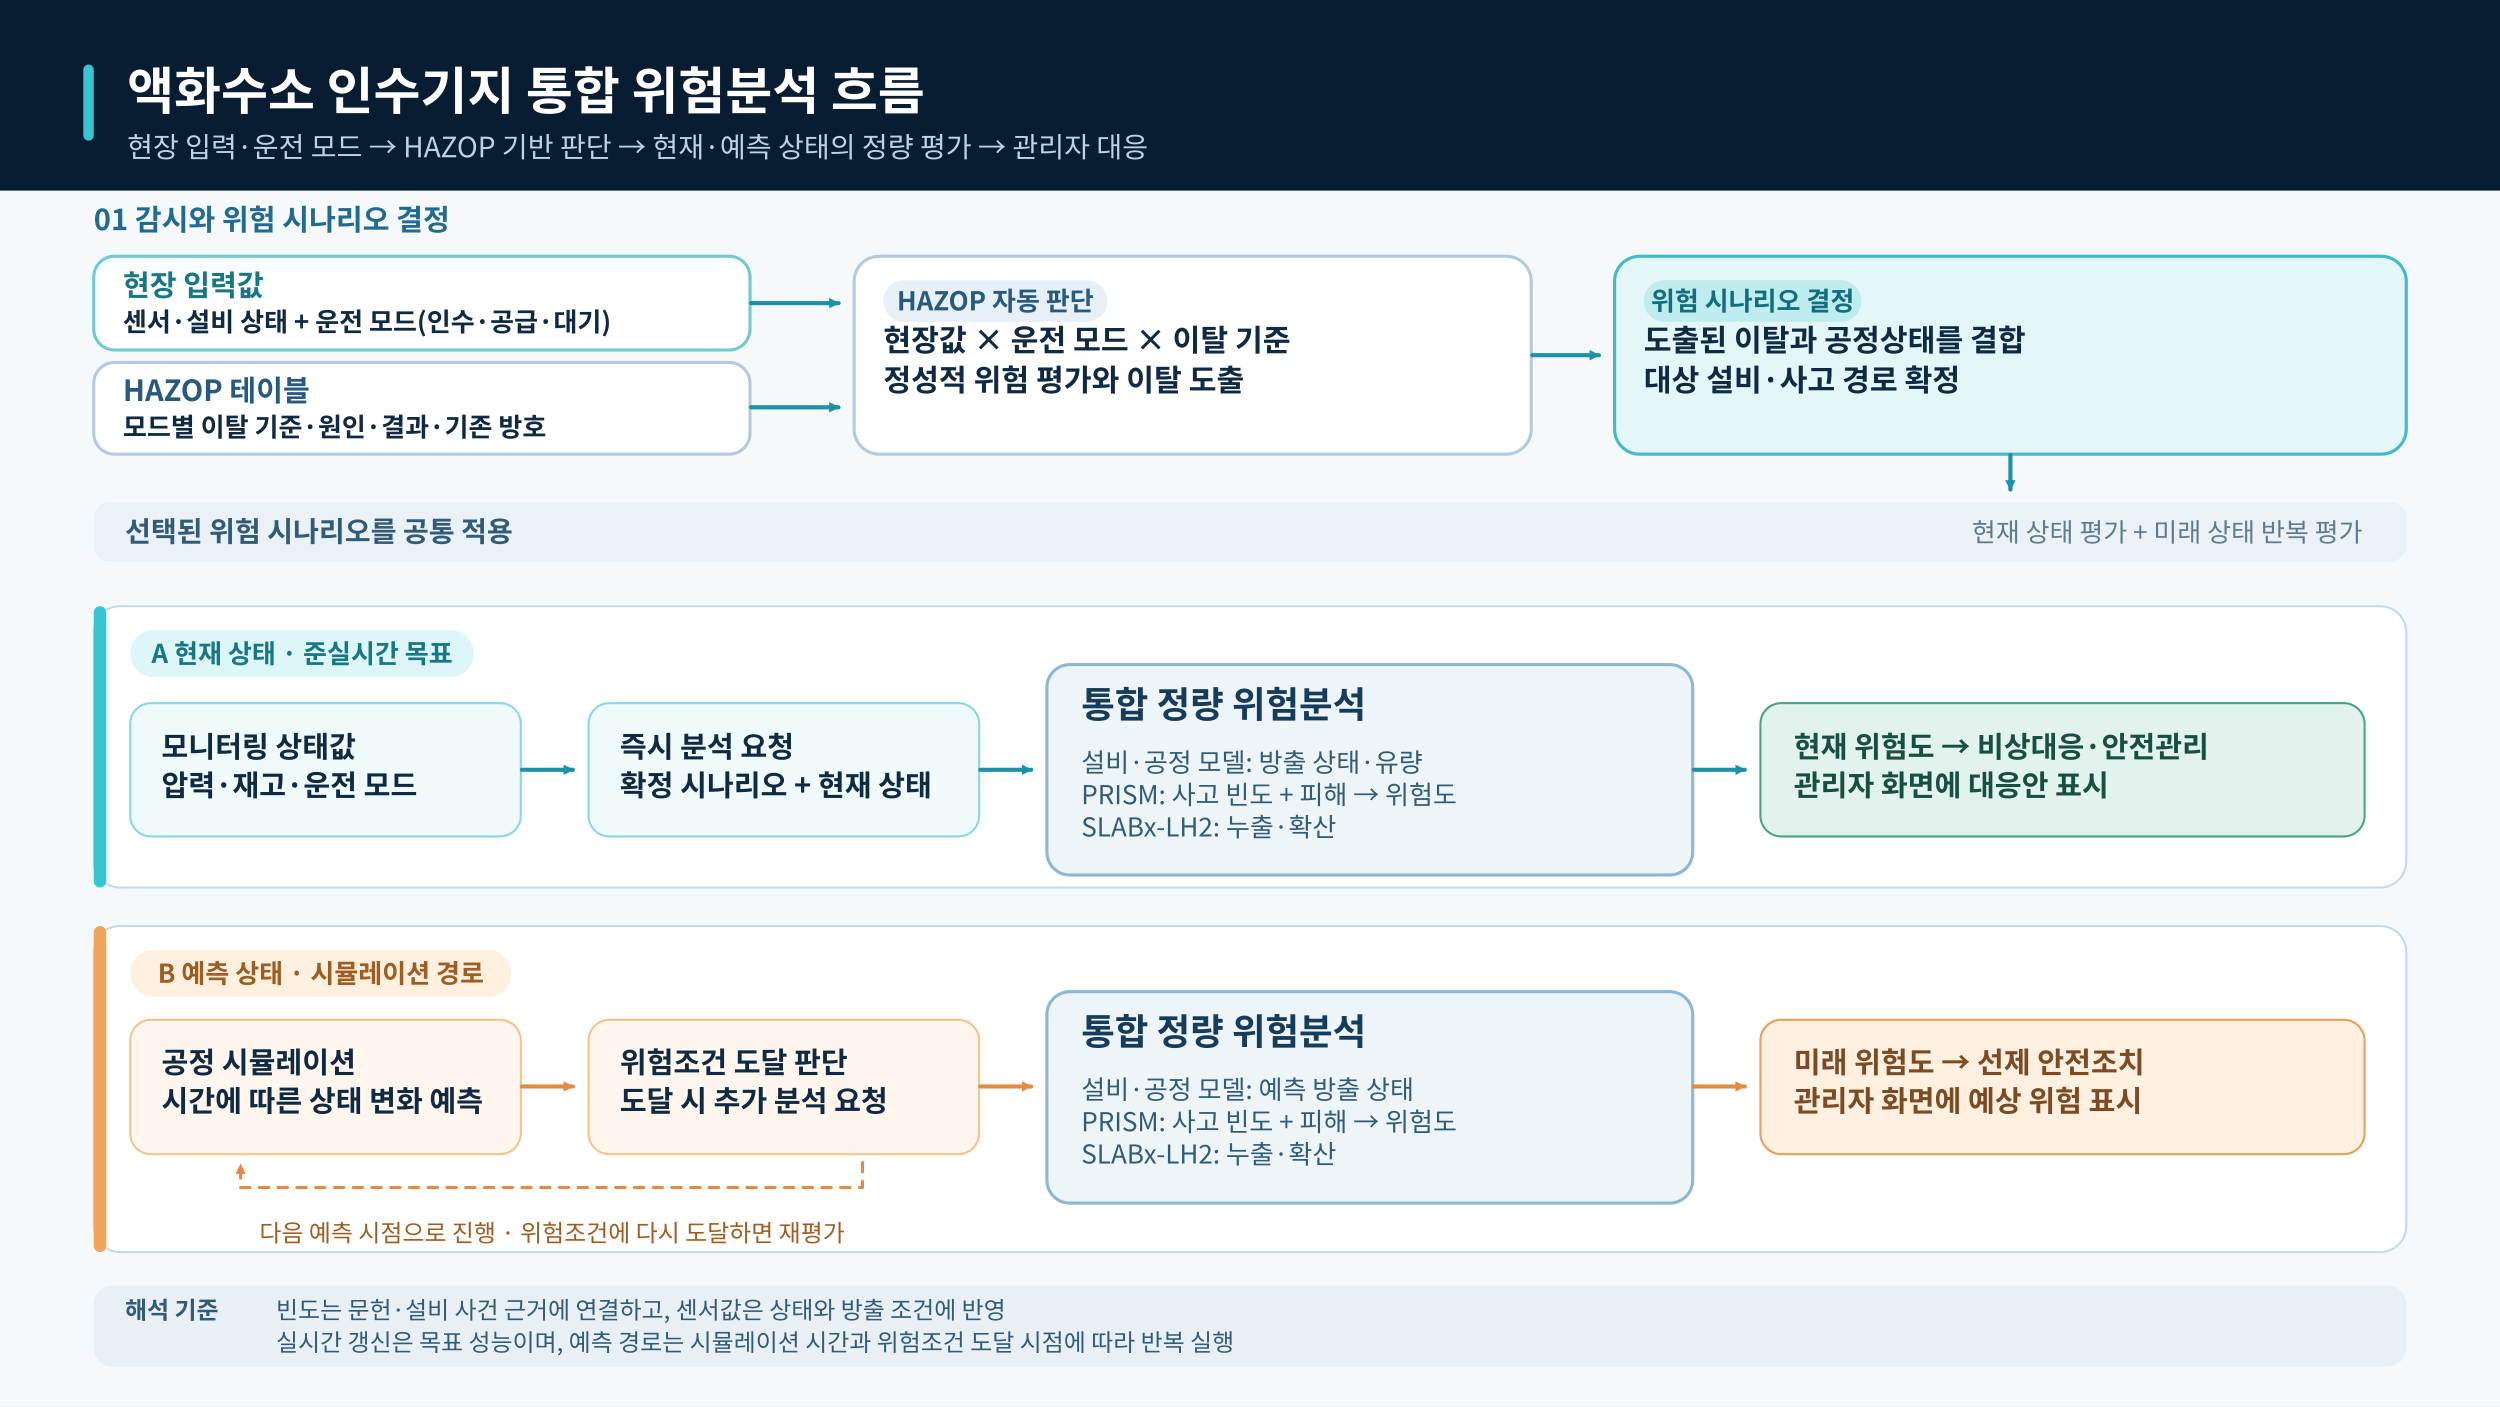
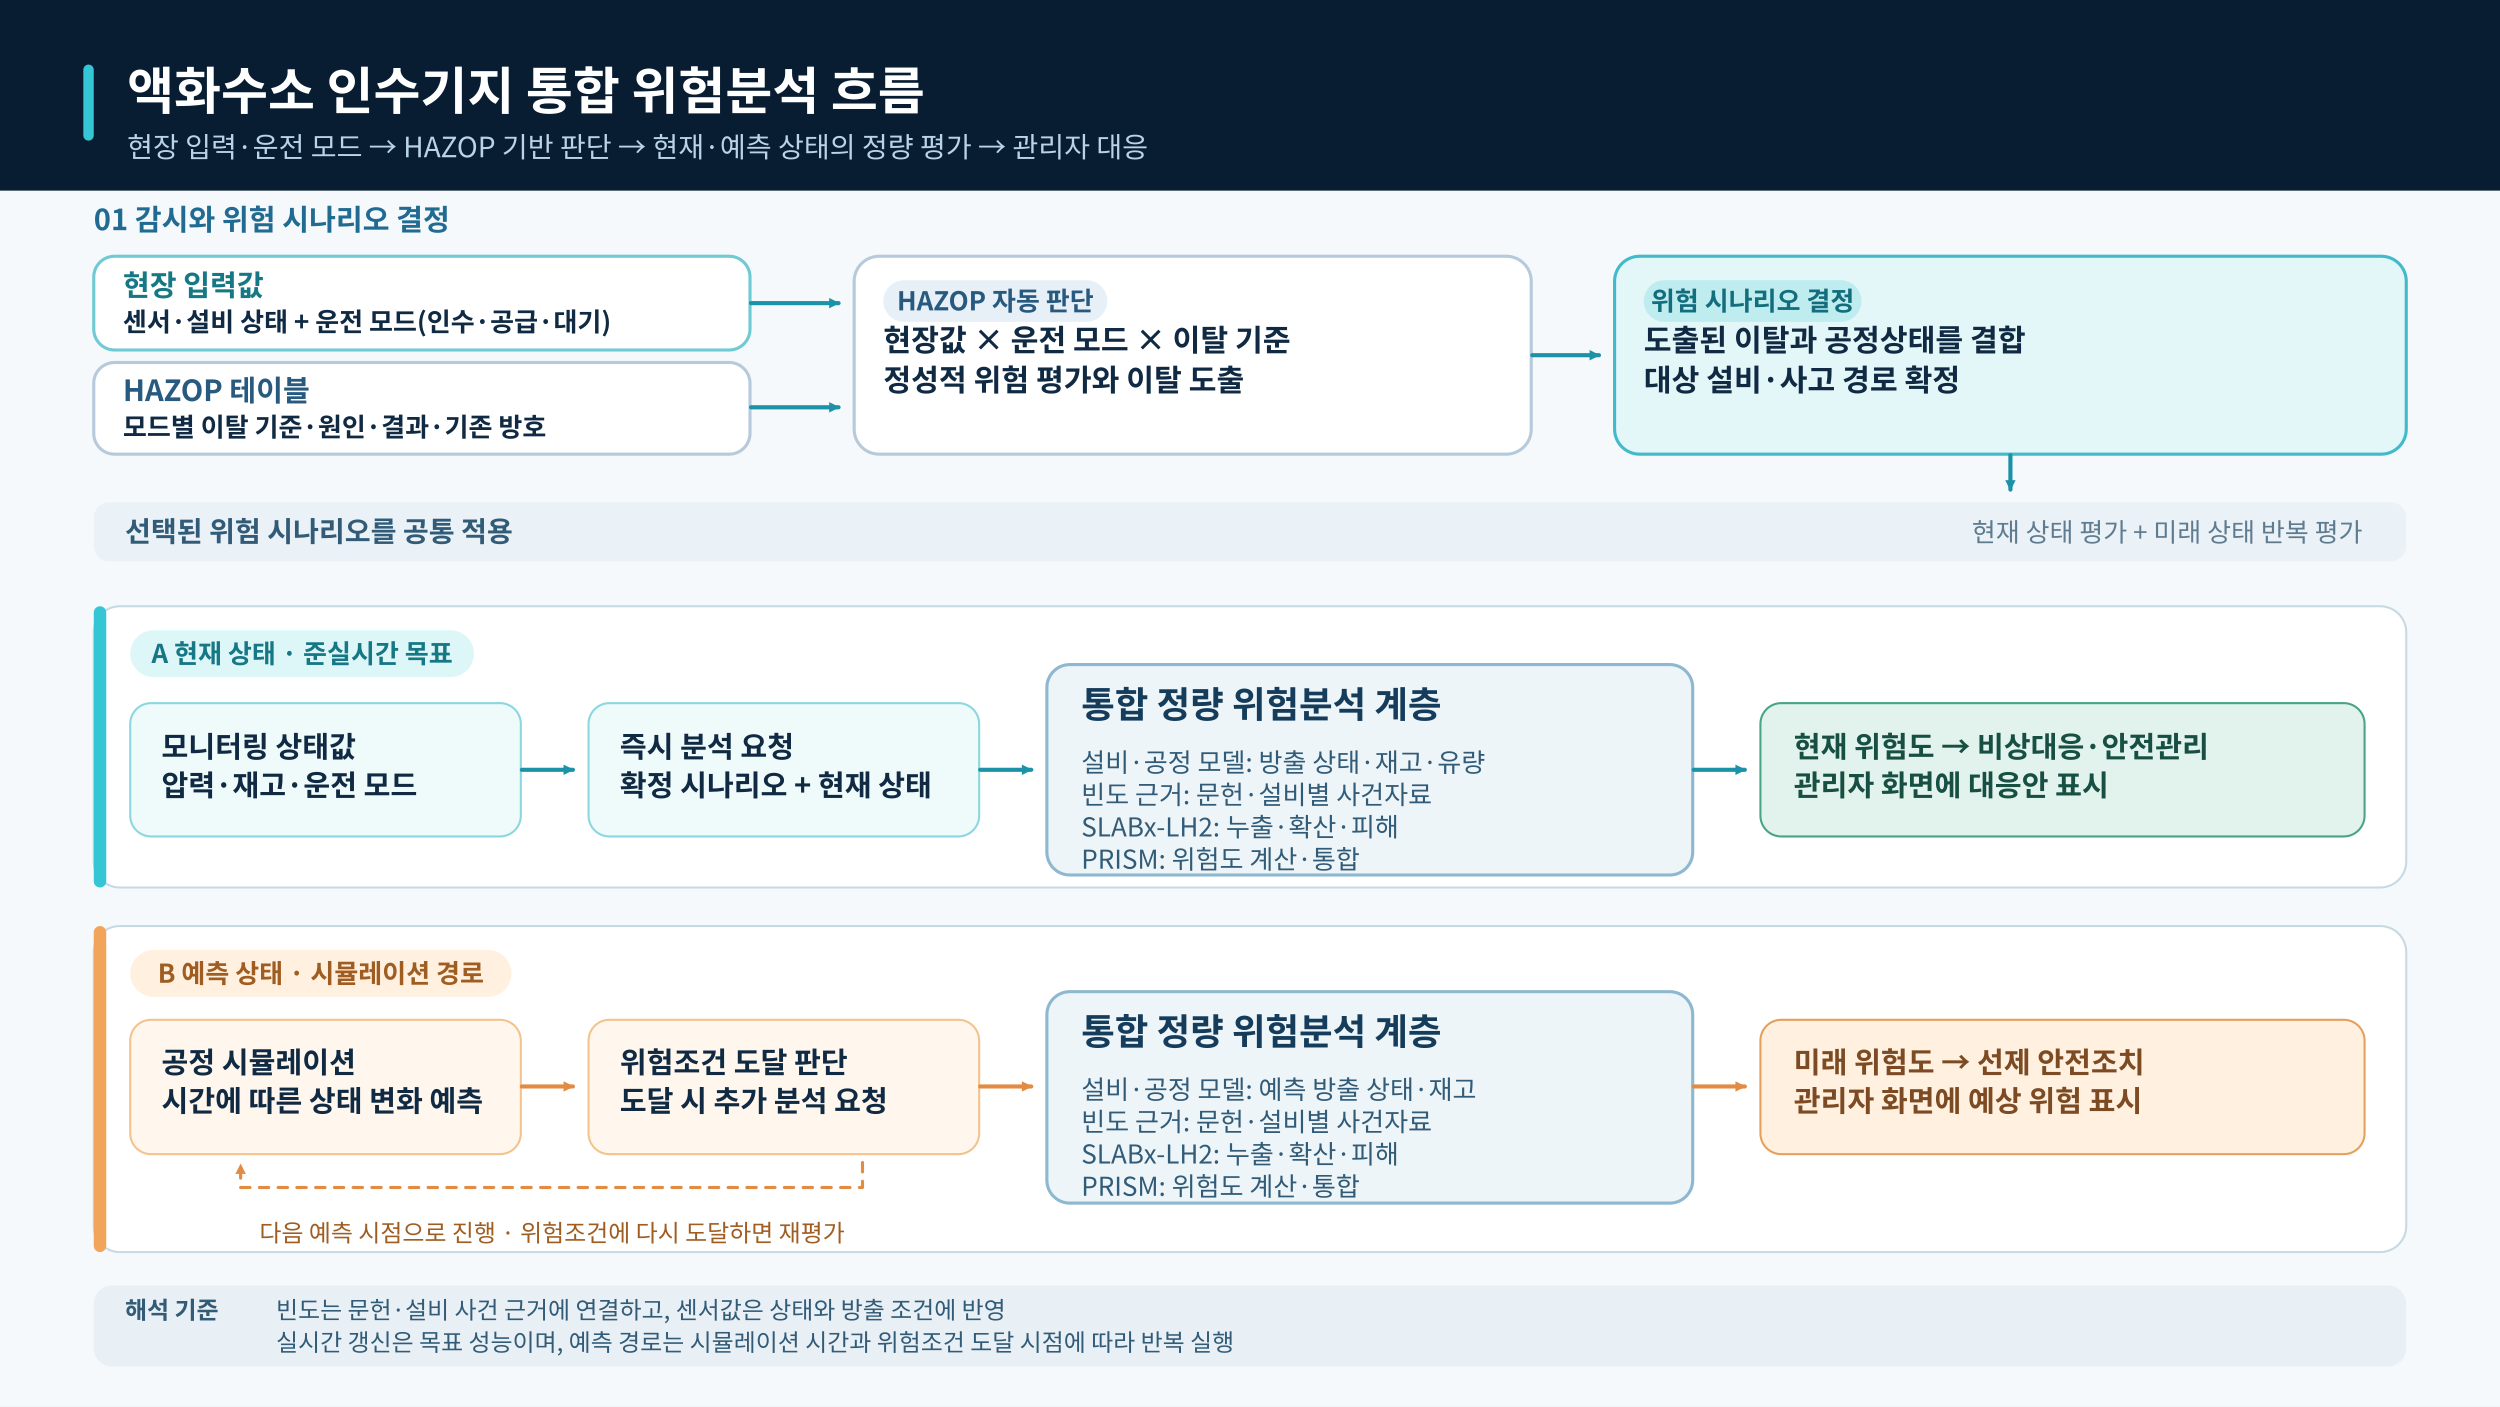
<svg xmlns="http://www.w3.org/2000/svg" width="2400" height="1350" viewBox="0 0 2400 1350" role="img" aria-label="액화수소 인수기지의 HAZOP 연계 실시간 및 예측 위험분석 흐름도">
  <defs>
    <marker id="arrow-1C92A8" markerWidth="12" markerHeight="12" refX="10" refY="6" orient="auto" markerUnits="userSpaceOnUse">
      <path d="M 1 1 L 11 6 L 1 11 z" fill="#1C92A8" />
    </marker>
    <marker id="arrow-3A70A9" markerWidth="12" markerHeight="12" refX="10" refY="6" orient="auto" markerUnits="userSpaceOnUse">
      <path d="M 1 1 L 11 6 L 1 11 z" fill="#3A70A9" />
    </marker>
    <marker id="arrow-E28B43" markerWidth="12" markerHeight="12" refX="10" refY="6" orient="auto" markerUnits="userSpaceOnUse">
      <path d="M 1 1 L 11 6 L 1 11 z" fill="#E28B43" />
    </marker>
    <marker id="arrow-AA5A4B" markerWidth="12" markerHeight="12" refX="10" refY="6" orient="auto" markerUnits="userSpaceOnUse">
      <path d="M 1 1 L 11 6 L 1 11 z" fill="#AA5A4B" />
    </marker>
    <marker id="arrow-768EA3" markerWidth="12" markerHeight="12" refX="10" refY="6" orient="auto" markerUnits="userSpaceOnUse">
      <path d="M 1 1 L 11 6 L 1 11 z" fill="#768EA3" />
    </marker>
  </defs>
  <rect width="2400" height="1350" fill="#F5F9FC" />
  <rect width="2400" height="183" fill="#081D31" />
  <rect x="80" y="62" width="10" height="73" rx="5" fill="#35C6D6" />
  <text x="122" y="105" font-family="Malgun Gothic, Noto Sans CJK KR, sans-serif" font-size="49" font-weight="800" fill="#FFFFFF" text-anchor="start">
    <tspan x="122" dy="0">액화수소 인수기지 통합 위험분석 흐름</tspan>
  </text>
  <text x="122" y="151" font-family="Malgun Gothic, Noto Sans CJK KR, sans-serif" font-size="27" font-weight="400" fill="#BAD4E5" text-anchor="start">
    <tspan x="122" dy="0">현장 입력·운전 모드 → HAZOP 기반 판단 → 현재·예측 상태의 정량 평가 → 관리자 대응</tspan>
  </text>
  <text x="90" y="221" font-family="Malgun Gothic, Noto Sans CJK KR, sans-serif" font-size="28" font-weight="800" fill="#216A91" text-anchor="start">
    <tspan x="90" dy="0">01  감시와 위험 시나리오 결정</tspan>
  </text>
  <rect x="90" y="246" width="630" height="90" rx="20" fill="#FFFFFF" stroke="#6FCAD3" stroke-width="3" />
  <text x="118" y="284" font-family="Malgun Gothic, Noto Sans CJK KR, sans-serif" font-size="28" font-weight="800" fill="#167785" text-anchor="start">
    <tspan x="118" dy="0">현장 입력값</tspan>
  </text>
  <text x="118" y="318" font-family="Malgun Gothic, Noto Sans CJK KR, sans-serif" font-size="25" font-weight="600" fill="#102A43" text-anchor="start">
    <tspan x="118" dy="0">센서·설비 상태 + 운전 모드(인수·공급·대기)</tspan>
  </text>
  <rect x="90" y="348" width="630" height="88" rx="20" fill="#FFFFFF" stroke="#B7CADB" stroke-width="3" />
  <text x="118" y="385" font-family="Malgun Gothic, Noto Sans CJK KR, sans-serif" font-size="28" font-weight="800" fill="#285A80" text-anchor="start">
    <tspan x="118" dy="0">HAZOP 테이블</tspan>
  </text>
  <text x="118" y="419" font-family="Malgun Gothic, Noto Sans CJK KR, sans-serif" font-size="25" font-weight="600" fill="#102A43" text-anchor="start">
    <tspan x="118" dy="0">모드별 이탈 기준·원인·결과·기존 방호</tspan>
  </text>
  <rect x="820" y="246" width="650" height="190" rx="24" fill="#FFFFFF" stroke="#B7CADB" stroke-width="3" />
  <rect x="848" y="269" width="215" height="40" rx="20" fill="#E7F0F7" stroke="#E7F0F7" stroke-width="0" />
  <text x="955.5" y="298" font-family="Malgun Gothic, Noto Sans CJK KR, sans-serif" font-size="25" font-weight="700" fill="#285A80" text-anchor="middle">
    <tspan x="955.5" dy="0">HAZOP 자동 판단</tspan>
  </text>
  <text x="848" y="337" font-family="Malgun Gothic, Noto Sans CJK KR, sans-serif" font-size="29" font-weight="700" fill="#102A43" text-anchor="start">
    <tspan x="848" dy="0">현장값 × 운전 모드 × 이탈 기준</tspan>
    <tspan x="848" dy="38.3">정성적 위험 평가와 이탈 도출</tspan>
  </text>
  <rect x="1550" y="246" width="760" height="190" rx="24" fill="#E3F6F8" stroke="#42BAC9" stroke-width="3" />
  <rect x="1578" y="269" width="209" height="40" rx="20" fill="#BFECEF" stroke="#BFECEF" stroke-width="0" />
  <text x="1682.5" y="298" font-family="Malgun Gothic, Noto Sans CJK KR, sans-serif" font-size="25" font-weight="700" fill="#126D7D" text-anchor="middle">
    <tspan x="1682.5" dy="0">위험 시나리오 결정</tspan>
  </text>
  <text x="1578" y="337" font-family="Malgun Gothic, Noto Sans CJK KR, sans-serif" font-size="29" font-weight="700" fill="#102A43" text-anchor="start">
    <tspan x="1578" dy="0">도출된 이탈과 공정상태를 결합</tspan>
    <tspan x="1578" dy="38.3">대상 설비·사고 경로 확정</tspan>
  </text>
  <path d="M 721 291 H 805" fill="none" stroke="#1C92A8" stroke-width="4" stroke-linecap="round" stroke-linejoin="round" marker-end="url(#arrow-1C92A8)" />
  <path d="M 721 391 H 805" fill="none" stroke="#1C92A8" stroke-width="4" stroke-linecap="round" stroke-linejoin="round" marker-end="url(#arrow-1C92A8)" />
  <path d="M 1471 341 H 1535" fill="none" stroke="#1C92A8" stroke-width="4" stroke-linecap="round" stroke-linejoin="round" marker-end="url(#arrow-1C92A8)" />
  <path d="M 1930 437 V 470" fill="none" stroke="#1C92A8" stroke-width="4" stroke-linecap="round" stroke-linejoin="round" marker-end="url(#arrow-1C92A8)" />
  <rect x="90" y="482" width="2220" height="57" rx="15" fill="#EAF2F7" />
  <text x="120" y="520" font-family="Malgun Gothic, Noto Sans CJK KR, sans-serif" font-size="27" font-weight="700" fill="#315B77" text-anchor="start">
    <tspan x="120" dy="0">선택된 위험 시나리오를 공통 적용</tspan>
  </text>
  <text x="2268" y="520" font-family="Malgun Gothic, Noto Sans CJK KR, sans-serif" font-size="25" font-weight="500" fill="#5F7B90" text-anchor="end">
    <tspan x="2268" dy="0">현재 상태 평가  +  미래 상태 반복 평가</tspan>
  </text>
  <rect x="90" y="582" width="2220" height="270" rx="25" fill="#FFFFFF" stroke="#C7D9E5" stroke-width="2" />
  <rect x="90" y="582" width="12" height="270" rx="6" fill="#35C6D6" />
  <rect x="125" y="605" width="330" height="45" rx="22.5" fill="#DDF7F9" stroke="#DDF7F9" stroke-width="0" />
  <text x="290" y="636.5" font-family="Malgun Gothic, Noto Sans CJK KR, sans-serif" font-size="25" font-weight="700" fill="#167785" text-anchor="middle">
    <tspan x="290" dy="0">A  현재 상태 · 준실시간 목표</tspan>
  </text>
  <rect x="125" y="675" width="375" height="128" rx="20" fill="#EFFAFB" stroke="#8BD7DF" stroke-width="2" />
  <text x="155" y="727" font-family="Malgun Gothic, Noto Sans CJK KR, sans-serif" font-size="28" font-weight="700" fill="#102A43" text-anchor="start">
    <tspan x="155" dy="0">모니터링 상태값</tspan>
    <tspan x="155" dy="37.0">압력·재고·운전 모드</tspan>
  </text>
  <rect x="565" y="675" width="375" height="128" rx="20" fill="#EFFAFB" stroke="#8BD7DF" stroke-width="2" />
  <text x="595" y="727" font-family="Malgun Gothic, Noto Sans CJK KR, sans-serif" font-size="28" font-weight="700" fill="#102A43" text-anchor="start">
    <tspan x="595" dy="0">즉시 분석 요청</tspan>
    <tspan x="595" dy="37.0">확정 시나리오 + 현재 상태</tspan>
  </text>
  <rect x="1005" y="638" width="620" height="202" rx="22" fill="#EDF5F9" stroke="#8EB8D0" stroke-width="3" />
  <text x="1038" y="689" font-family="Malgun Gothic, Noto Sans CJK KR, sans-serif" font-size="35" font-weight="800" fill="#153D5B" text-anchor="start">
-     <tspan x="1038" dy="0">통합 정량 위험분석</tspan>
+     <tspan x="1038" dy="0">통합 정량 위험분석 계층</tspan>
  </text>
  <text x="1038" y="741" font-family="Malgun Gothic, Noto Sans CJK KR, sans-serif" font-size="25" font-weight="500" fill="#315B77" text-anchor="start">
-     <tspan x="1038" dy="0">설비·공정 모델: 방출 상태·유량</tspan>
-     <tspan x="1038" dy="31.0">PRISM: 사고 빈도 + 피해 → 위험도</tspan>
-     <tspan x="1038" dy="31.0">SLABx-LH2: 누출·확산</tspan>
+     <tspan x="1038" dy="0">설비·공정 모델: 방출 상태·재고·유량</tspan>
+     <tspan x="1038" dy="31.0">빈도 근거: 문헌·설비별 사건자료</tspan>
+     <tspan x="1038" dy="31.0">SLABx-LH2: 누출·확산·피해</tspan>
+     <tspan x="1038" dy="31.0">PRISM: 위험도 계산·통합</tspan>
  </text>
  <rect x="1690" y="675" width="580" height="128" rx="20" fill="#E1F3EC" stroke="#48A483" stroke-width="2" />
  <text x="1722" y="727" font-family="Malgun Gothic, Noto Sans CJK KR, sans-serif" font-size="28" font-weight="700" fill="#174F43" text-anchor="start">
    <tspan x="1722" dy="0">현재 위험도 → 비상대응·안전관리</tspan>
    <tspan x="1722" dy="37.0">관리자 화면에 대응안 표시</tspan>
  </text>
  <path d="M 501 739 H 550" fill="none" stroke="#1C92A8" stroke-width="4" stroke-linecap="round" stroke-linejoin="round" marker-end="url(#arrow-1C92A8)" />
  <path d="M 941 739 H 990" fill="none" stroke="#1C92A8" stroke-width="4" stroke-linecap="round" stroke-linejoin="round" marker-end="url(#arrow-1C92A8)" />
  <path d="M 1626 739 H 1675" fill="none" stroke="#1C92A8" stroke-width="4" stroke-linecap="round" stroke-linejoin="round" marker-end="url(#arrow-1C92A8)" />
  <rect x="90" y="889" width="2220" height="313" rx="25" fill="#FFFFFF" stroke="#C7D9E5" stroke-width="2" />
  <rect x="90" y="889" width="12" height="313" rx="6" fill="#F2A45B" />
  <rect x="125" y="912" width="366" height="45" rx="22.5" fill="#FFF0DF" stroke="#FFF0DF" stroke-width="0" />
  <text x="308" y="943.5" font-family="Malgun Gothic, Noto Sans CJK KR, sans-serif" font-size="25" font-weight="700" fill="#9F5D21" text-anchor="middle">
    <tspan x="308" dy="0">B  예측 상태 · 시뮬레이션 경로</tspan>
  </text>
  <rect x="125" y="979" width="375" height="129" rx="20" fill="#FFF7EE" stroke="#F3C38E" stroke-width="2" />
  <text x="155" y="1030" font-family="Malgun Gothic, Noto Sans CJK KR, sans-serif" font-size="28" font-weight="700" fill="#102A43" text-anchor="start">
    <tspan x="155" dy="0">공정 시뮬레이션</tspan>
    <tspan x="155" dy="37.0">시간에 따른 상태 변화 예측</tspan>
  </text>
  <rect x="565" y="979" width="375" height="129" rx="20" fill="#FFF7EE" stroke="#F3C38E" stroke-width="2" />
  <text x="595" y="1030" font-family="Malgun Gothic, Noto Sans CJK KR, sans-serif" font-size="28" font-weight="700" fill="#102A43" text-anchor="start">
    <tspan x="595" dy="0">위험조건 도달 판단</tspan>
    <tspan x="595" dy="37.0">도달 시 추가 분석 요청</tspan>
  </text>
  <rect x="1005" y="952" width="620" height="203" rx="22" fill="#EDF5F9" stroke="#8EB8D0" stroke-width="3" />
  <text x="1038" y="1003" font-family="Malgun Gothic, Noto Sans CJK KR, sans-serif" font-size="35" font-weight="800" fill="#153D5B" text-anchor="start">
-     <tspan x="1038" dy="0">통합 정량 위험분석</tspan>
+     <tspan x="1038" dy="0">통합 정량 위험분석 계층</tspan>
  </text>
  <text x="1038" y="1055" font-family="Malgun Gothic, Noto Sans CJK KR, sans-serif" font-size="25" font-weight="500" fill="#315B77" text-anchor="start">
-     <tspan x="1038" dy="0">설비·공정 모델: 예측 방출 상태</tspan>
-     <tspan x="1038" dy="31.0">PRISM: 사고 빈도 + 피해 → 위험도</tspan>
-     <tspan x="1038" dy="31.0">SLABx-LH2: 누출·확산</tspan>
+     <tspan x="1038" dy="0">설비·공정 모델: 예측 방출 상태·재고</tspan>
+     <tspan x="1038" dy="31.0">빈도 근거: 문헌·설비별 사건자료</tspan>
+     <tspan x="1038" dy="31.0">SLABx-LH2: 누출·확산·피해</tspan>
+     <tspan x="1038" dy="31.0">PRISM: 위험도 계산·통합</tspan>
  </text>
  <rect x="1690" y="979" width="580" height="129" rx="20" fill="#FFF0DF" stroke="#E4A05C" stroke-width="2" />
  <text x="1722" y="1030" font-family="Malgun Gothic, Noto Sans CJK KR, sans-serif" font-size="28" font-weight="700" fill="#7D4B23" text-anchor="start">
    <tspan x="1722" dy="0">미래 위험도 → 선제 안전조치</tspan>
    <tspan x="1722" dy="37.0">관리자 화면에 예상 위험 표시</tspan>
  </text>
  <path d="M 501 1043 H 550" fill="none" stroke="#E28B43" stroke-width="4" stroke-linecap="round" stroke-linejoin="round" marker-end="url(#arrow-E28B43)" />
  <path d="M 941 1043 H 990" fill="none" stroke="#E28B43" stroke-width="4" stroke-linecap="round" stroke-linejoin="round" marker-end="url(#arrow-E28B43)" />
  <path d="M 1626 1043 H 1675" fill="none" stroke="#E28B43" stroke-width="4" stroke-linecap="round" stroke-linejoin="round" marker-end="url(#arrow-E28B43)" />
  <path d="M 828 1116 V 1140 H 231 V 1118" fill="none" stroke="#E28B43" stroke-width="3" stroke-linecap="round" stroke-linejoin="round" stroke-dasharray="9 9" marker-end="url(#arrow-E28B43)" />
  <text x="530" y="1192" font-family="Malgun Gothic, Noto Sans CJK KR, sans-serif" font-size="23" font-weight="500" fill="#9F5D21" text-anchor="middle">
    <tspan x="530" dy="0">다음 예측 시점으로 진행 · 위험조건에 다시 도달하면 재평가</tspan>
  </text>
  <rect x="90" y="1234" width="2220" height="78" rx="18" fill="#E9F0F5" />
  <text x="120" y="1266" font-family="Malgun Gothic, Noto Sans CJK KR, sans-serif" font-size="23" font-weight="800" fill="#315B77" text-anchor="start">
    <tspan x="120" dy="0">해석 기준</tspan>
  </text>
  <text x="265" y="1266" font-family="Malgun Gothic, Noto Sans CJK KR, sans-serif" font-size="23" font-weight="500" fill="#315B77" text-anchor="start">
    <tspan x="265" dy="0">빈도는 문헌·설비 사건 근거에 연결하고, 센서값은 상태와 방출 조건에 반영</tspan>
  </text>
  <text x="265" y="1297" font-family="Malgun Gothic, Noto Sans CJK KR, sans-serif" font-size="23" font-weight="500" fill="#315B77" text-anchor="start">
    <tspan x="265" dy="0">실시간 갱신은 목표 성능이며, 예측 경로는 시뮬레이션 시간과 위험조건 도달 시점에 따라 반복 실행</tspan>
  </text>
</svg>
